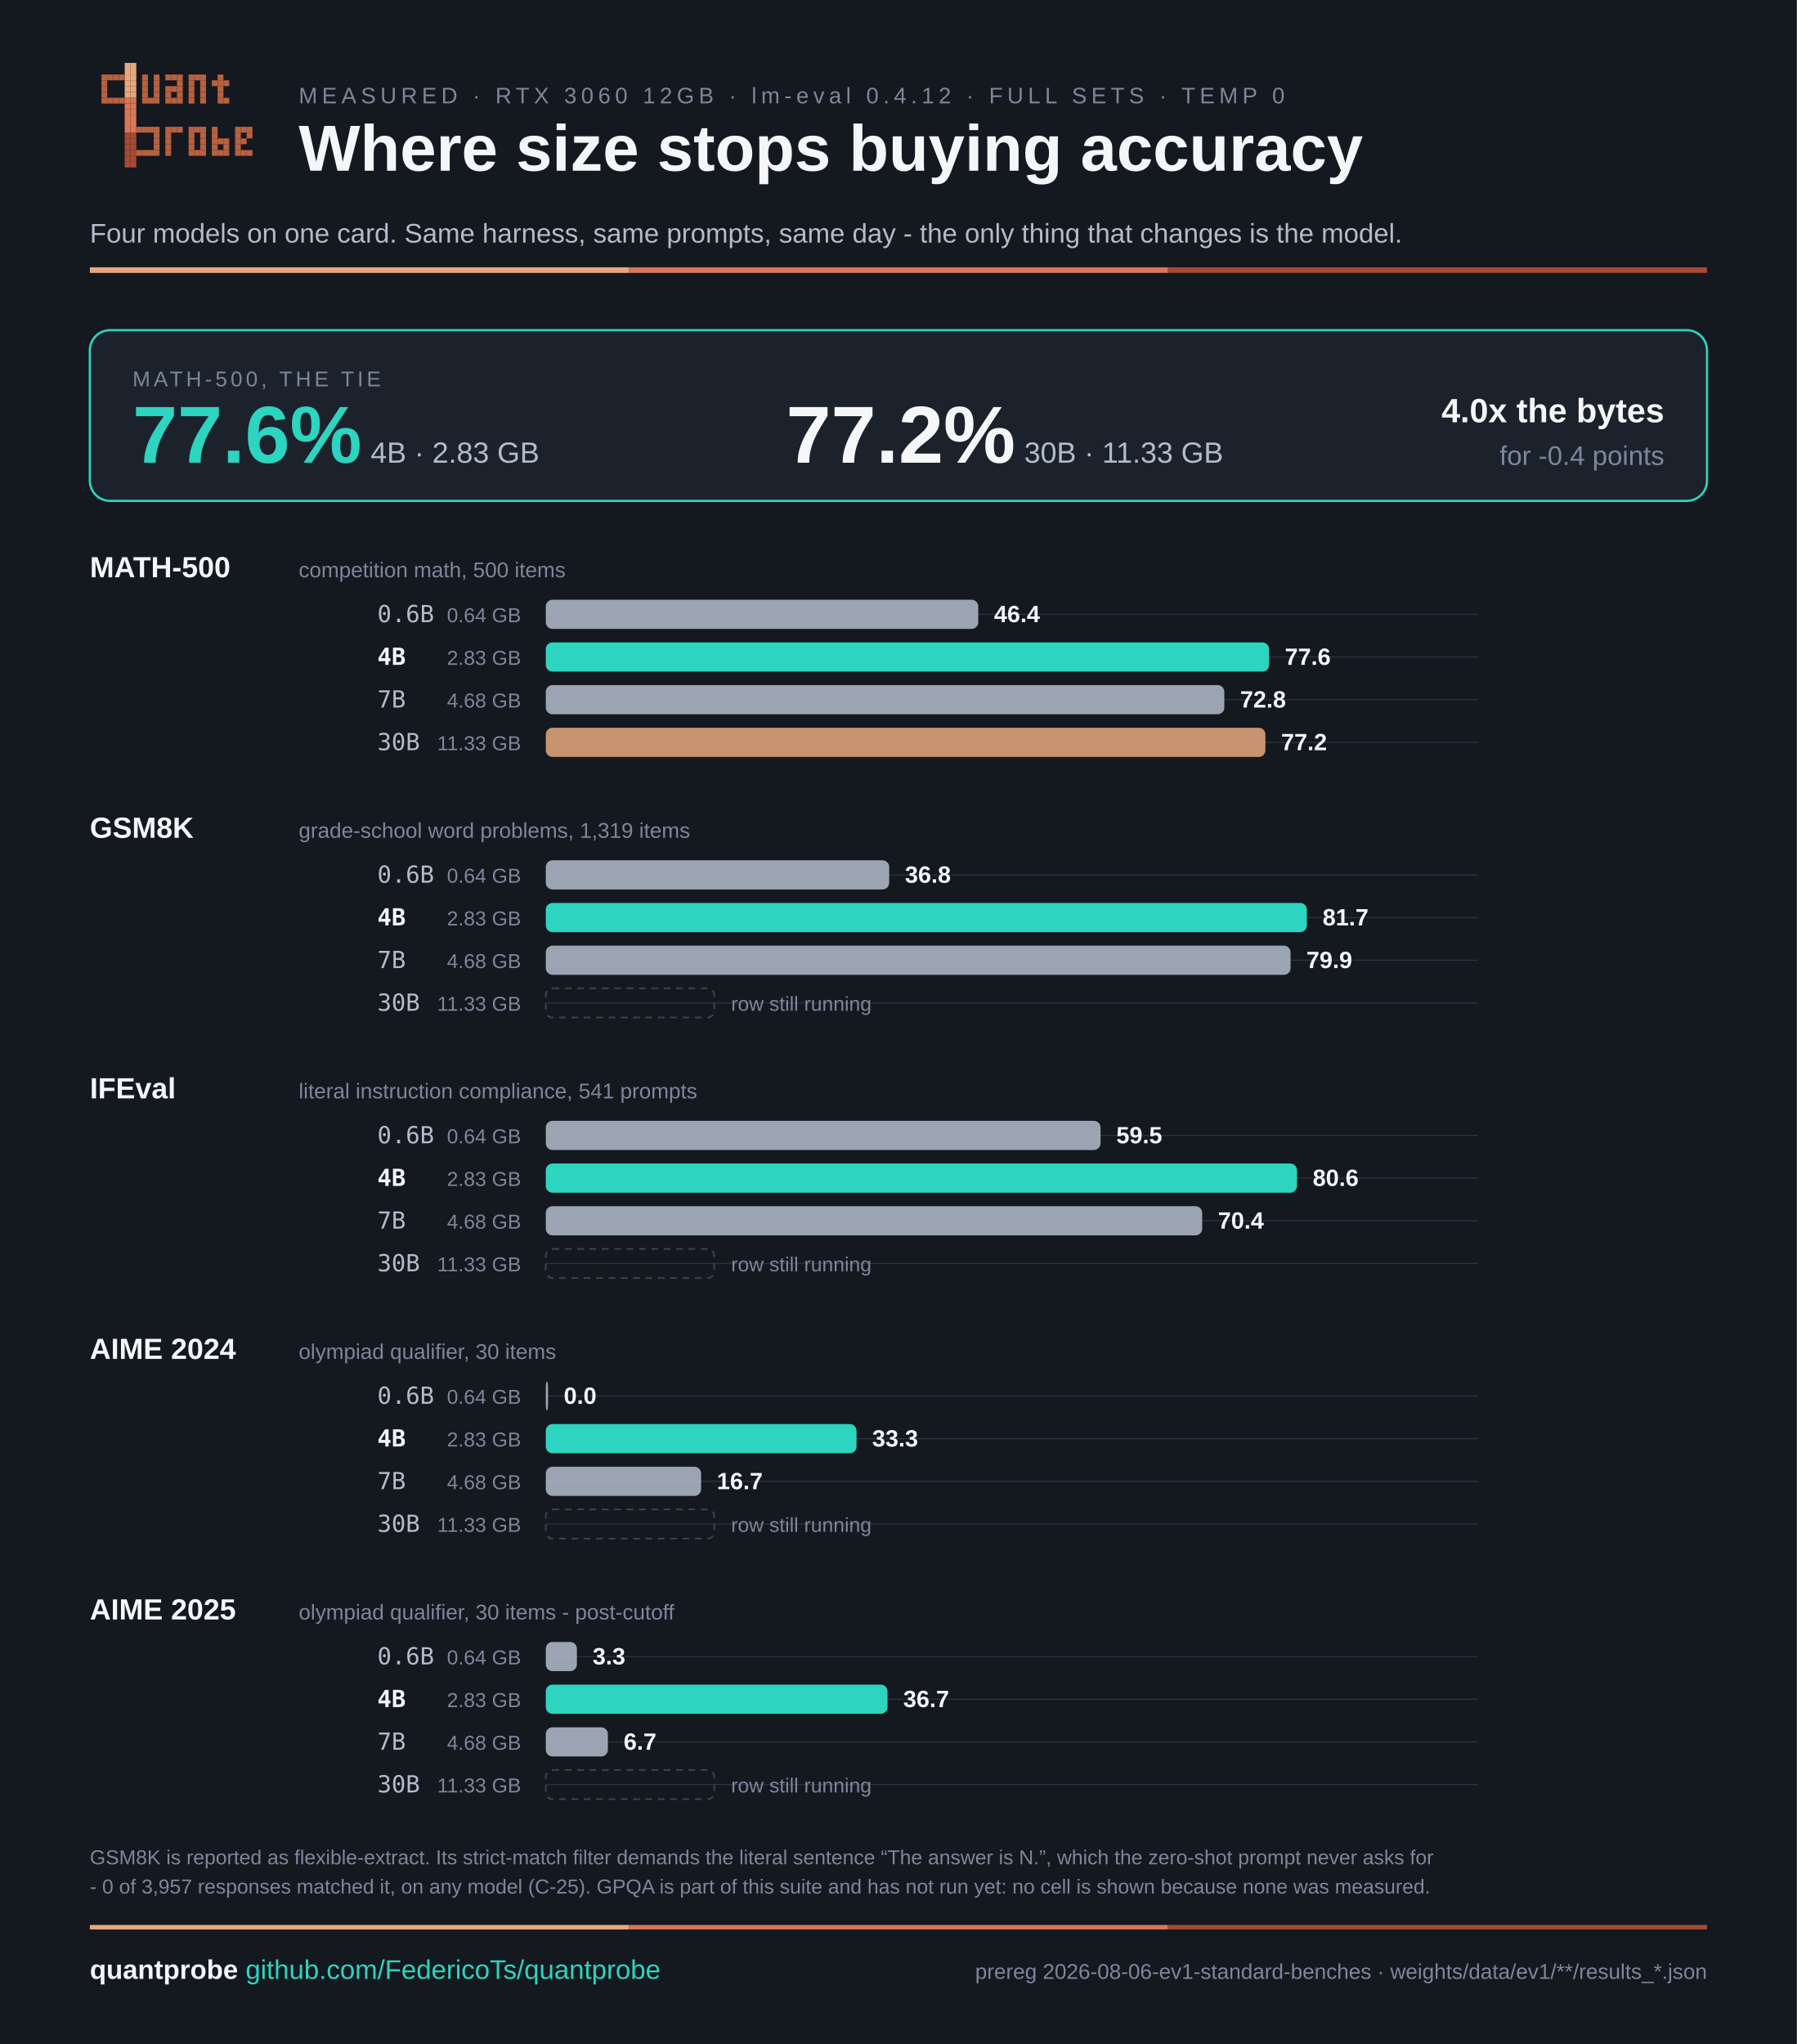
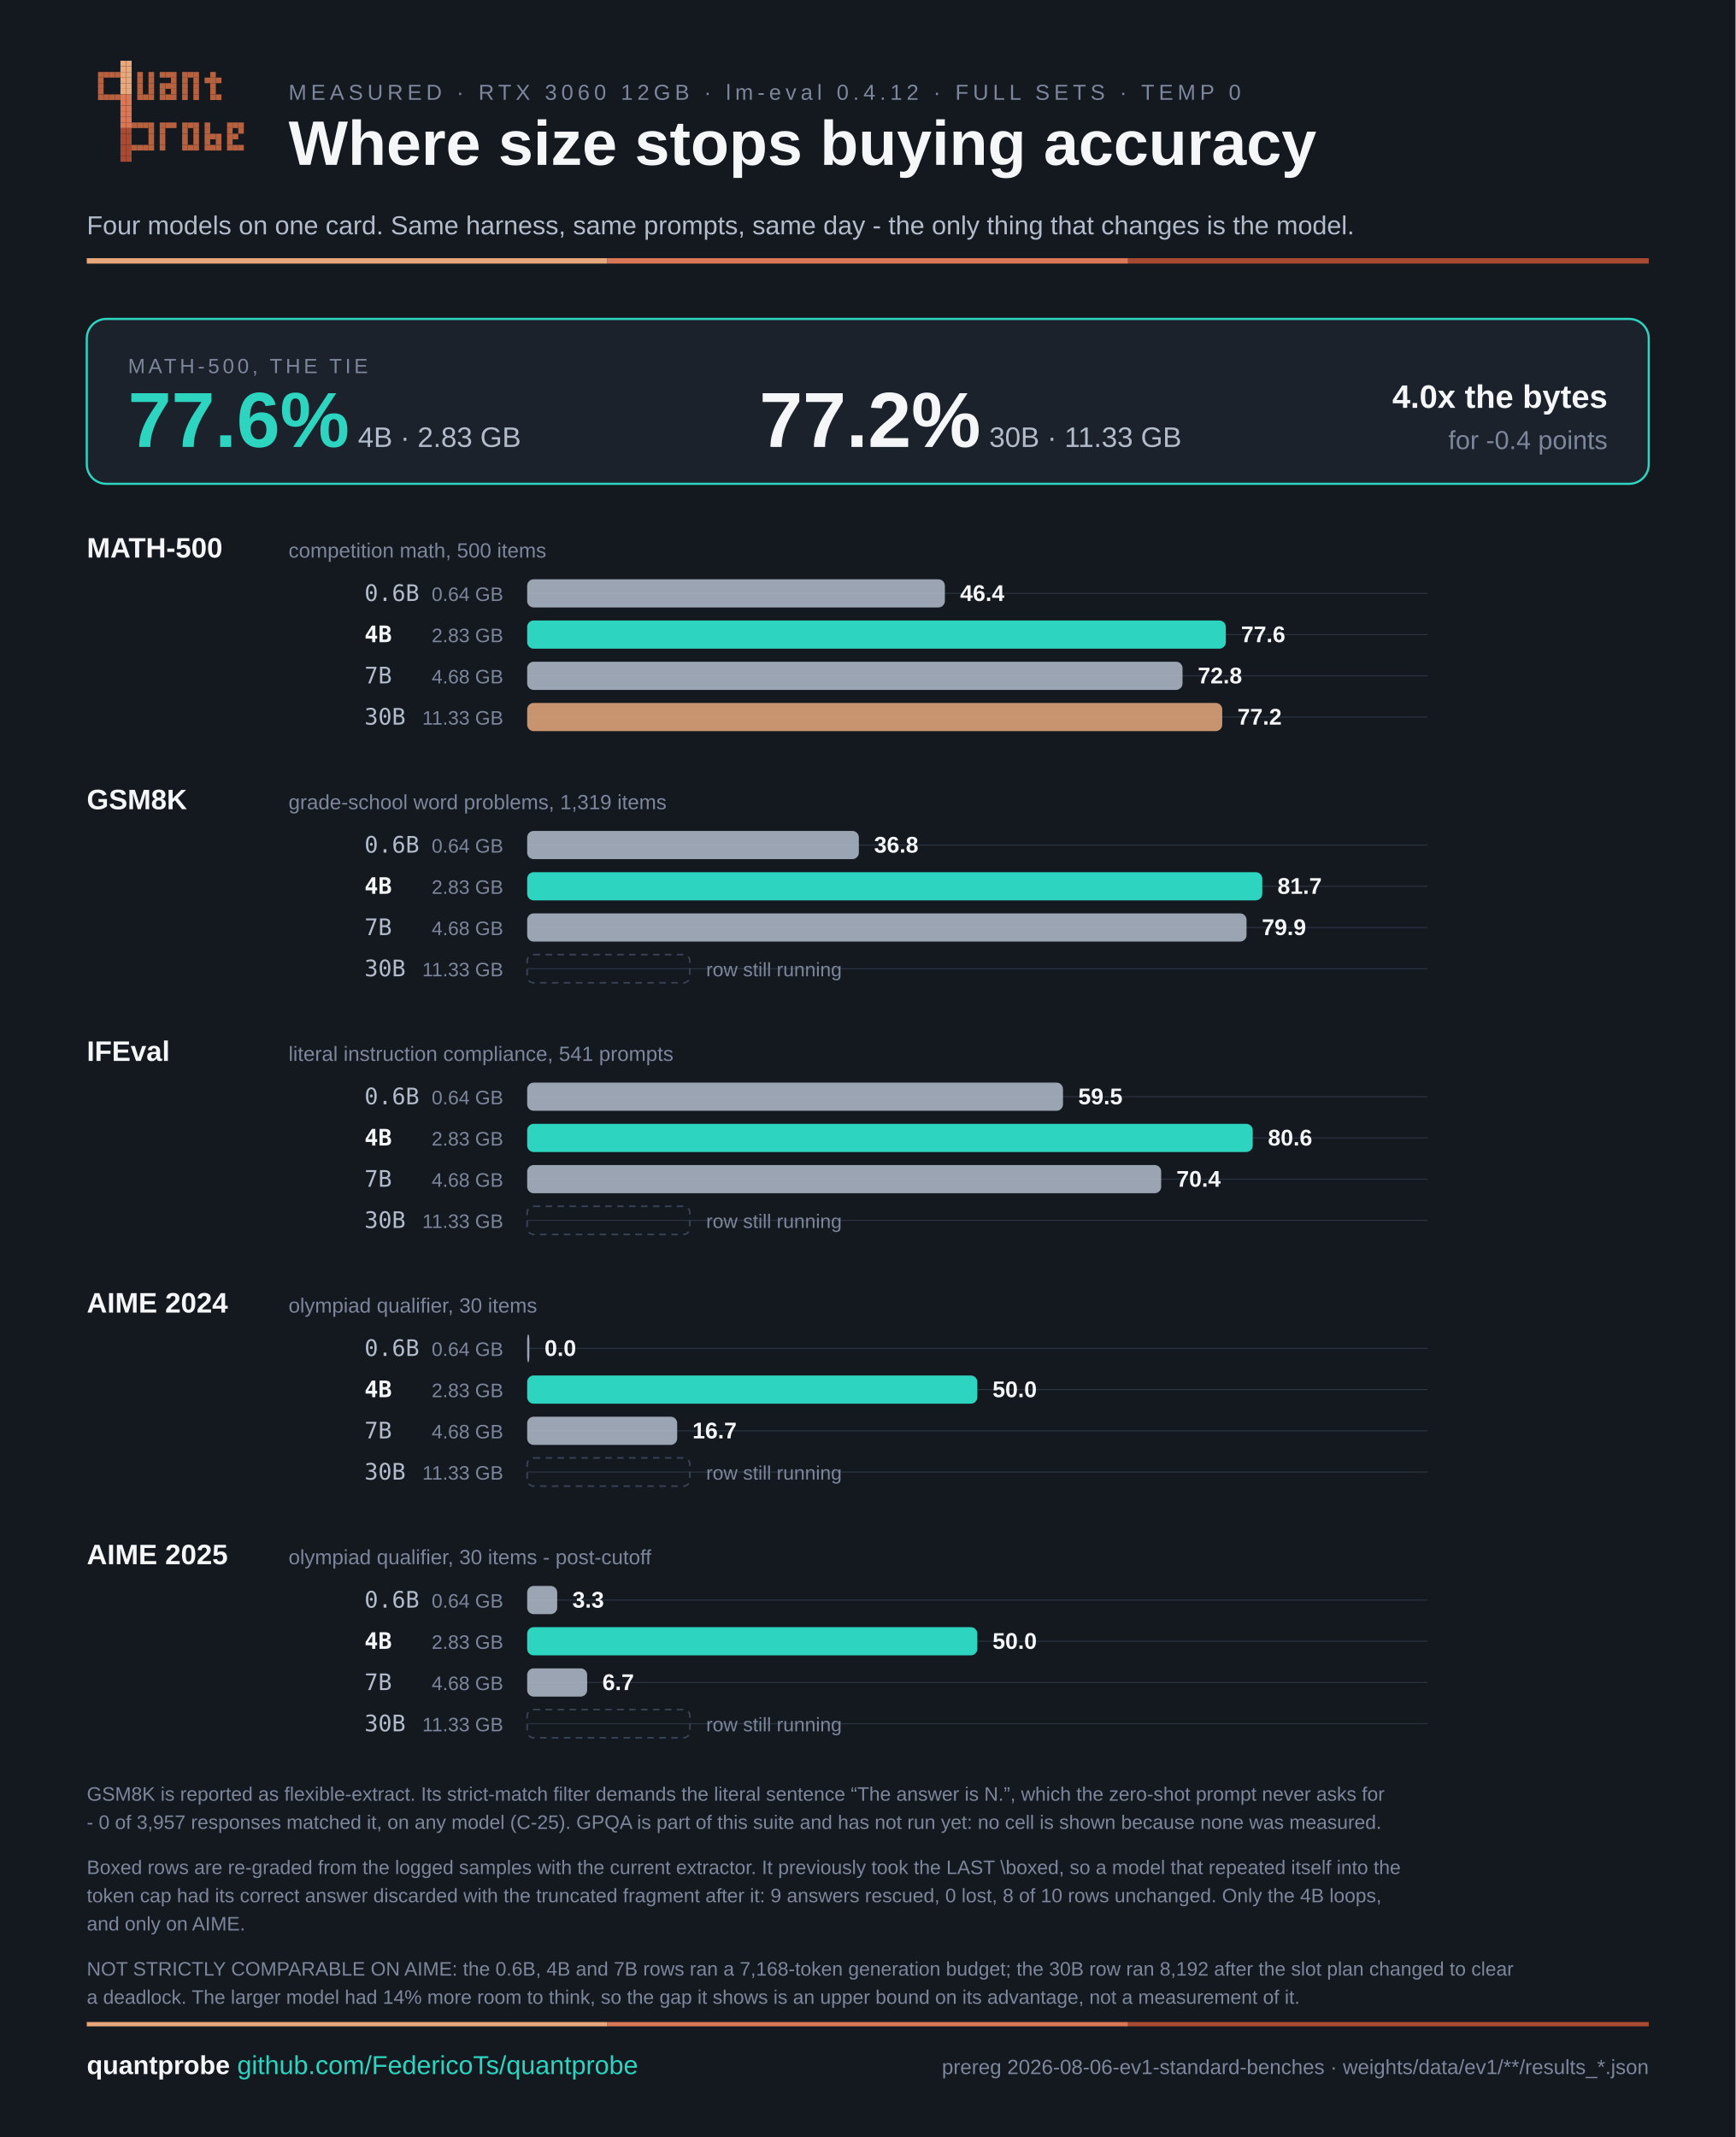
- <svg xmlns="http://www.w3.org/2000/svg" viewBox="0 0 1600 1820" font-family="Segoe UI, Arial, sans-serif">
-   <rect width="1600" height="1820" fill="#14181f" />
+ <svg xmlns="http://www.w3.org/2000/svg" viewBox="0 0 1600 1970" font-family="Segoe UI, Arial, sans-serif">
+   <rect width="1600" height="1970" fill="#14181f" />
  <g transform="translate(80,56) scale(0.4310345)">
    <rect x="72" y="0" width="12" height="12" fill="#e8a87c" />
    <rect x="84" y="0" width="12" height="12" fill="#e8a87c" />
    <rect x="72" y="12" width="12" height="12" fill="#e8a87c" />
    <rect x="84" y="12" width="12" height="12" fill="#e8a87c" />
    <rect x="72" y="24" width="12" height="12" fill="#e8a87c" />
    <rect x="84" y="24" width="12" height="12" fill="#e8a87c" />
    <rect x="72" y="36" width="12" height="12" fill="#e8a87c" />
    <rect x="84" y="36" width="12" height="12" fill="#e8a87c" />
    <rect x="72" y="48" width="12" height="12" fill="#e8a87c" />
    <rect x="84" y="48" width="12" height="12" fill="#e8a87c" />
    <rect x="72" y="60" width="12" height="12" fill="#e8a87c" />
    <rect x="84" y="60" width="12" height="12" fill="#e8a87c" />
    <rect x="72" y="72" width="12" height="12" fill="#d97757" />
    <rect x="84" y="72" width="12" height="12" fill="#d97757" />
    <rect x="72" y="84" width="12" height="12" fill="#d97757" />
    <rect x="84" y="84" width="12" height="12" fill="#d97757" />
    <rect x="72" y="96" width="12" height="12" fill="#d97757" />
    <rect x="84" y="96" width="12" height="12" fill="#d97757" />
    <rect x="72" y="108" width="12" height="12" fill="#d97757" />
    <rect x="84" y="108" width="12" height="12" fill="#d97757" />
    <rect x="72" y="120" width="12" height="12" fill="#d97757" />
    <rect x="84" y="120" width="12" height="12" fill="#d97757" />
    <rect x="72" y="132" width="12" height="12" fill="#d97757" />
    <rect x="84" y="132" width="12" height="12" fill="#d97757" />
    <rect x="72" y="144" width="12" height="12" fill="#a84b32" />
    <rect x="84" y="144" width="12" height="12" fill="#a84b32" />
    <rect x="72" y="156" width="12" height="12" fill="#a84b32" />
    <rect x="84" y="156" width="12" height="12" fill="#a84b32" />
    <rect x="72" y="168" width="12" height="12" fill="#a84b32" />
    <rect x="84" y="168" width="12" height="12" fill="#a84b32" />
    <rect x="72" y="180" width="12" height="12" fill="#a84b32" />
    <rect x="84" y="180" width="12" height="12" fill="#a84b32" />
    <rect x="72" y="192" width="12" height="12" fill="#a84b32" />
    <rect x="84" y="192" width="12" height="12" fill="#a84b32" />
    <rect x="72" y="204" width="12" height="12" fill="#a84b32" />
    <rect x="84" y="204" width="12" height="12" fill="#a84b32" />
    <rect x="24" y="24" width="12" height="12" fill="#b8613f" />
    <rect x="24" y="72" width="12" height="12" fill="#b8613f" />
    <rect x="36" y="24" width="12" height="12" fill="#b8613f" />
    <rect x="36" y="72" width="12" height="12" fill="#b8613f" />
    <rect x="48" y="24" width="12" height="12" fill="#b8613f" />
    <rect x="48" y="72" width="12" height="12" fill="#b8613f" />
    <rect x="60" y="24" width="12" height="12" fill="#b8613f" />
    <rect x="60" y="72" width="12" height="12" fill="#b8613f" />
    <rect x="24" y="36" width="12" height="12" fill="#b8613f" />
    <rect x="24" y="48" width="12" height="12" fill="#b8613f" />
    <rect x="24" y="60" width="12" height="12" fill="#b8613f" />
    <rect x="108" y="24" width="12" height="12" fill="#b8613f" />
    <rect x="132" y="24" width="12" height="12" fill="#b8613f" />
    <rect x="108" y="36" width="12" height="12" fill="#b8613f" />
    <rect x="132" y="36" width="12" height="12" fill="#b8613f" />
    <rect x="108" y="48" width="12" height="12" fill="#b8613f" />
    <rect x="132" y="48" width="12" height="12" fill="#b8613f" />
    <rect x="108" y="60" width="12" height="12" fill="#b8613f" />
    <rect x="132" y="60" width="12" height="12" fill="#b8613f" />
    <rect x="108" y="72" width="12" height="12" fill="#b8613f" />
    <rect x="120" y="72" width="12" height="12" fill="#b8613f" />
    <rect x="132" y="72" width="12" height="12" fill="#b8613f" />
    <rect x="156" y="24" width="12" height="12" fill="#b8613f" />
    <rect x="168" y="24" width="12" height="12" fill="#b8613f" />
    <rect x="180" y="24" width="12" height="12" fill="#b8613f" />
    <rect x="180" y="36" width="12" height="12" fill="#b8613f" />
    <rect x="156" y="48" width="12" height="12" fill="#b8613f" />
    <rect x="168" y="48" width="12" height="12" fill="#b8613f" />
    <rect x="180" y="48" width="12" height="12" fill="#b8613f" />
    <rect x="156" y="60" width="12" height="12" fill="#b8613f" />
    <rect x="180" y="60" width="12" height="12" fill="#b8613f" />
    <rect x="156" y="72" width="12" height="12" fill="#b8613f" />
    <rect x="168" y="72" width="12" height="12" fill="#b8613f" />
    <rect x="180" y="72" width="12" height="12" fill="#b8613f" />
    <rect x="204" y="24" width="12" height="12" fill="#b8613f" />
    <rect x="216" y="24" width="12" height="12" fill="#b8613f" />
    <rect x="228" y="24" width="12" height="12" fill="#b8613f" />
    <rect x="204" y="36" width="12" height="12" fill="#b8613f" />
    <rect x="228" y="36" width="12" height="12" fill="#b8613f" />
    <rect x="204" y="48" width="12" height="12" fill="#b8613f" />
    <rect x="228" y="48" width="12" height="12" fill="#b8613f" />
    <rect x="204" y="60" width="12" height="12" fill="#b8613f" />
    <rect x="228" y="60" width="12" height="12" fill="#b8613f" />
    <rect x="204" y="72" width="12" height="12" fill="#b8613f" />
    <rect x="228" y="72" width="12" height="12" fill="#b8613f" />
    <rect x="264" y="24" width="12" height="12" fill="#b8613f" />
    <rect x="252" y="36" width="12" height="12" fill="#b8613f" />
    <rect x="264" y="36" width="12" height="12" fill="#b8613f" />
    <rect x="276" y="36" width="12" height="12" fill="#b8613f" />
    <rect x="264" y="48" width="12" height="12" fill="#b8613f" />
    <rect x="264" y="60" width="12" height="12" fill="#b8613f" />
    <rect x="264" y="72" width="12" height="12" fill="#b8613f" />
    <rect x="276" y="72" width="12" height="12" fill="#b8613f" />
    <rect x="96" y="132" width="12" height="12" fill="#b8613f" />
    <rect x="96" y="180" width="12" height="12" fill="#b8613f" />
    <rect x="108" y="132" width="12" height="12" fill="#b8613f" />
    <rect x="108" y="180" width="12" height="12" fill="#b8613f" />
    <rect x="120" y="132" width="12" height="12" fill="#b8613f" />
    <rect x="120" y="180" width="12" height="12" fill="#b8613f" />
    <rect x="132" y="132" width="12" height="12" fill="#b8613f" />
    <rect x="132" y="180" width="12" height="12" fill="#b8613f" />
    <rect x="132" y="144" width="12" height="12" fill="#b8613f" />
    <rect x="132" y="156" width="12" height="12" fill="#b8613f" />
    <rect x="132" y="168" width="12" height="12" fill="#b8613f" />
    <rect x="156" y="132" width="12" height="12" fill="#b8613f" />
    <rect x="168" y="132" width="12" height="12" fill="#b8613f" />
    <rect x="180" y="132" width="12" height="12" fill="#b8613f" />
    <rect x="156" y="144" width="12" height="12" fill="#b8613f" />
    <rect x="156" y="156" width="12" height="12" fill="#b8613f" />
    <rect x="156" y="168" width="12" height="12" fill="#b8613f" />
    <rect x="156" y="180" width="12" height="12" fill="#b8613f" />
    <rect x="204" y="132" width="12" height="12" fill="#b8613f" />
    <rect x="216" y="132" width="12" height="12" fill="#b8613f" />
    <rect x="228" y="132" width="12" height="12" fill="#b8613f" />
    <rect x="204" y="144" width="12" height="12" fill="#b8613f" />
    <rect x="228" y="144" width="12" height="12" fill="#b8613f" />
    <rect x="204" y="156" width="12" height="12" fill="#b8613f" />
    <rect x="228" y="156" width="12" height="12" fill="#b8613f" />
    <rect x="204" y="168" width="12" height="12" fill="#b8613f" />
    <rect x="228" y="168" width="12" height="12" fill="#b8613f" />
    <rect x="204" y="180" width="12" height="12" fill="#b8613f" />
    <rect x="216" y="180" width="12" height="12" fill="#b8613f" />
    <rect x="228" y="180" width="12" height="12" fill="#b8613f" />
    <rect x="252" y="132" width="12" height="12" fill="#b8613f" />
    <rect x="252" y="144" width="12" height="12" fill="#b8613f" />
    <rect x="252" y="156" width="12" height="12" fill="#b8613f" />
    <rect x="264" y="156" width="12" height="12" fill="#b8613f" />
    <rect x="276" y="156" width="12" height="12" fill="#b8613f" />
    <rect x="252" y="168" width="12" height="12" fill="#b8613f" />
    <rect x="276" y="168" width="12" height="12" fill="#b8613f" />
    <rect x="252" y="180" width="12" height="12" fill="#b8613f" />
    <rect x="264" y="180" width="12" height="12" fill="#b8613f" />
    <rect x="276" y="180" width="12" height="12" fill="#b8613f" />
    <rect x="300" y="132" width="12" height="12" fill="#b8613f" />
    <rect x="312" y="132" width="12" height="12" fill="#b8613f" />
    <rect x="324" y="132" width="12" height="12" fill="#b8613f" />
    <rect x="300" y="144" width="12" height="12" fill="#b8613f" />
    <rect x="324" y="144" width="12" height="12" fill="#b8613f" />
    <rect x="300" y="156" width="12" height="12" fill="#b8613f" />
    <rect x="312" y="156" width="12" height="12" fill="#b8613f" />
    <rect x="300" y="168" width="12" height="12" fill="#b8613f" />
    <rect x="300" y="180" width="12" height="12" fill="#b8613f" />
    <rect x="312" y="180" width="12" height="12" fill="#b8613f" />
    <rect x="324" y="180" width="12" height="12" fill="#b8613f" />
  </g>
  <text x="266" y="92" fill="#7d879c" font-size="20" letter-spacing="4">MEASURED · RTX 3060 12GB · lm-eval 0.4.12 · FULL SETS · TEMP 0</text>
  <text x="266" y="152" fill="#f5f6f8" font-size="58" font-weight="bold">Where size stops buying accuracy</text>
  <text x="80" y="216" fill="#b3bccb" font-size="24">Four models on one card. Same harness, same prompts, same day - the only thing that changes is the model.</text>
  <rect x="80" y="238" width="480.0" height="5" fill="#e8a87c" />
  <rect x="560.0" y="238" width="480.0" height="5" fill="#d97757" />
  <rect x="1040.0" y="238" width="480.0" height="5" fill="#a84b32" />
  <rect x="80" y="294" width="1440" height="152" rx="18" fill="#1c222c" stroke="#2dd4bf" stroke-width="2" />
  <text x="118" y="344" fill="#7d879c" font-size="19" letter-spacing="3">MATH-500, THE TIE</text>
  <text x="118" y="412" fill="#2dd4bf" font-size="72" font-weight="bold">77.6%</text>
  <text x="330" y="412" fill="#b3bccb" font-size="26">4B · 2.83 GB</text>
  <text x="700" y="412" fill="#f5f6f8" font-size="72" font-weight="bold">77.2%</text>
  <text x="912" y="412" fill="#b3bccb" font-size="26">30B · 11.33 GB</text>
  <text x="1482" y="376" text-anchor="end" fill="#f5f6f8" font-size="30" font-weight="bold">4.0x the bytes</text>
  <text x="1482" y="414" text-anchor="end" fill="#7d879c" font-size="24">for -0.4 points</text>
  <text x="80" y="514" fill="#f5f6f8" font-size="26" font-weight="bold">MATH-500</text>
  <text x="266" y="514" fill="#7d879c" font-size="19">competition math, 500 items</text>
  <text x="336" y="554" fill="#b3bccb" font-size="21" font-weight="normal" font-family="Consolas, Menlo, monospace">0.6B</text>
  <text x="464" y="554" text-anchor="end" fill="#7d879c" font-size="18">0.64 GB</text>
  <line x1="486" y1="547" x2="1316" y2="547" stroke="#2a3340" stroke-width="1" />
  <rect x="486" y="534" width="385.1" height="26" rx="6" fill="#b3bccb" opacity="0.85" />
  <text x="885.12" y="554" fill="#f5f6f8" font-size="21" font-weight="bold">46.4</text>
  <text x="336" y="592" fill="#f5f6f8" font-size="21" font-weight="bold" font-family="Consolas, Menlo, monospace">4B</text>
  <text x="464" y="592" text-anchor="end" fill="#7d879c" font-size="18">2.83 GB</text>
  <line x1="486" y1="585" x2="1316" y2="585" stroke="#2a3340" stroke-width="1" />
  <rect x="486" y="572" width="644.1" height="26" rx="6" fill="#2dd4bf" opacity="1" />
  <text x="1144.08" y="592" fill="#f5f6f8" font-size="21" font-weight="bold">77.6</text>
  <text x="336" y="630" fill="#b3bccb" font-size="21" font-weight="normal" font-family="Consolas, Menlo, monospace">7B</text>
  <text x="464" y="630" text-anchor="end" fill="#7d879c" font-size="18">4.68 GB</text>
  <line x1="486" y1="623" x2="1316" y2="623" stroke="#2a3340" stroke-width="1" />
  <rect x="486" y="610" width="604.2" height="26" rx="6" fill="#b3bccb" opacity="0.85" />
  <text x="1104.24" y="630" fill="#f5f6f8" font-size="21" font-weight="bold">72.8</text>
  <text x="336" y="668" fill="#b3bccb" font-size="21" font-weight="normal" font-family="Consolas, Menlo, monospace">30B</text>
  <text x="464" y="668" text-anchor="end" fill="#7d879c" font-size="18">11.33 GB</text>
  <line x1="486" y1="661" x2="1316" y2="661" stroke="#2a3340" stroke-width="1" />
  <rect x="486" y="648" width="640.8" height="26" rx="6" fill="#e8a87c" opacity="0.85" />
  <text x="1140.76" y="668" fill="#f5f6f8" font-size="21" font-weight="bold">77.2</text>
  <text x="80" y="746" fill="#f5f6f8" font-size="26" font-weight="bold">GSM8K</text>
  <text x="266" y="746" fill="#7d879c" font-size="19">grade-school word problems, 1,319 items</text>
  <text x="336" y="786" fill="#b3bccb" font-size="21" font-weight="normal" font-family="Consolas, Menlo, monospace">0.6B</text>
  <text x="464" y="786" text-anchor="end" fill="#7d879c" font-size="18">0.64 GB</text>
  <line x1="486" y1="779" x2="1316" y2="779" stroke="#2a3340" stroke-width="1" />
  <rect x="486" y="766" width="305.8" height="26" rx="6" fill="#b3bccb" opacity="0.85" />
  <text x="805.823" y="786" fill="#f5f6f8" font-size="21" font-weight="bold">36.8</text>
  <text x="336" y="824" fill="#f5f6f8" font-size="21" font-weight="bold" font-family="Consolas, Menlo, monospace">4B</text>
  <text x="464" y="824" text-anchor="end" fill="#7d879c" font-size="18">2.83 GB</text>
  <line x1="486" y1="817" x2="1316" y2="817" stroke="#2a3340" stroke-width="1" />
  <rect x="486" y="804" width="677.7" height="26" rx="6" fill="#2dd4bf" opacity="1" />
  <text x="1177.718" y="824" fill="#f5f6f8" font-size="21" font-weight="bold">81.7</text>
  <text x="336" y="862" fill="#b3bccb" font-size="21" font-weight="normal" font-family="Consolas, Menlo, monospace">7B</text>
  <text x="464" y="862" text-anchor="end" fill="#7d879c" font-size="18">4.68 GB</text>
  <line x1="486" y1="855" x2="1316" y2="855" stroke="#2a3340" stroke-width="1" />
  <rect x="486" y="842" width="663.2" height="26" rx="6" fill="#b3bccb" opacity="0.85" />
  <text x="1163.245" y="862" fill="#f5f6f8" font-size="21" font-weight="bold">79.9</text>
  <text x="336" y="900" fill="#b3bccb" font-size="21" font-weight="normal" font-family="Consolas, Menlo, monospace">30B</text>
  <text x="464" y="900" text-anchor="end" fill="#7d879c" font-size="18">11.33 GB</text>
  <line x1="486" y1="893" x2="1316" y2="893" stroke="#2a3340" stroke-width="1" />
  <rect x="486" y="880" width="150" height="26" rx="6" fill="none" stroke="#394355" stroke-width="1.5" stroke-dasharray="6 5" />
  <text x="651" y="900" fill="#7d879c" font-size="18">row still running</text>
  <text x="80" y="978" fill="#f5f6f8" font-size="26" font-weight="bold">IFEval</text>
  <text x="266" y="978" fill="#7d879c" font-size="19">literal instruction compliance, 541 prompts</text>
  <text x="336" y="1018" fill="#b3bccb" font-size="21" font-weight="normal" font-family="Consolas, Menlo, monospace">0.6B</text>
  <text x="464" y="1018" text-anchor="end" fill="#7d879c" font-size="18">0.64 GB</text>
  <line x1="486" y1="1011" x2="1316" y2="1011" stroke="#2a3340" stroke-width="1" />
  <rect x="486" y="998" width="494.0" height="26" rx="6" fill="#b3bccb" opacity="0.85" />
  <text x="994.011" y="1018" fill="#f5f6f8" font-size="21" font-weight="bold">59.5</text>
  <text x="336" y="1056" fill="#f5f6f8" font-size="21" font-weight="bold" font-family="Consolas, Menlo, monospace">4B</text>
  <text x="464" y="1056" text-anchor="end" fill="#7d879c" font-size="18">2.83 GB</text>
  <line x1="486" y1="1049" x2="1316" y2="1049" stroke="#2a3340" stroke-width="1" />
  <rect x="486" y="1036" width="668.9" height="26" rx="6" fill="#2dd4bf" opacity="1" />
  <text x="1168.909" y="1056" fill="#f5f6f8" font-size="21" font-weight="bold">80.6</text>
  <text x="336" y="1094" fill="#b3bccb" font-size="21" font-weight="normal" font-family="Consolas, Menlo, monospace">7B</text>
  <text x="464" y="1094" text-anchor="end" fill="#7d879c" font-size="18">4.68 GB</text>
  <line x1="486" y1="1087" x2="1316" y2="1087" stroke="#2a3340" stroke-width="1" />
  <rect x="486" y="1074" width="584.5" height="26" rx="6" fill="#b3bccb" opacity="0.85" />
  <text x="1084.529" y="1094" fill="#f5f6f8" font-size="21" font-weight="bold">70.4</text>
  <text x="336" y="1132" fill="#b3bccb" font-size="21" font-weight="normal" font-family="Consolas, Menlo, monospace">30B</text>
  <text x="464" y="1132" text-anchor="end" fill="#7d879c" font-size="18">11.33 GB</text>
  <line x1="486" y1="1125" x2="1316" y2="1125" stroke="#2a3340" stroke-width="1" />
  <rect x="486" y="1112" width="150" height="26" rx="6" fill="none" stroke="#394355" stroke-width="1.5" stroke-dasharray="6 5" />
  <text x="651" y="1132" fill="#7d879c" font-size="18">row still running</text>
  <text x="80" y="1210" fill="#f5f6f8" font-size="26" font-weight="bold">AIME 2024</text>
  <text x="266" y="1210" fill="#7d879c" font-size="19">olympiad qualifier, 30 items</text>
  <text x="336" y="1250" fill="#b3bccb" font-size="21" font-weight="normal" font-family="Consolas, Menlo, monospace">0.6B</text>
  <text x="464" y="1250" text-anchor="end" fill="#7d879c" font-size="18">0.64 GB</text>
  <line x1="486" y1="1243" x2="1316" y2="1243" stroke="#2a3340" stroke-width="1" />
  <rect x="486" y="1230" width="2.0" height="26" rx="6" fill="#b3bccb" opacity="0.85" />
  <text x="502" y="1250" fill="#f5f6f8" font-size="21" font-weight="bold">0.0</text>
  <text x="336" y="1288" fill="#f5f6f8" font-size="21" font-weight="bold" font-family="Consolas, Menlo, monospace">4B</text>
  <text x="464" y="1288" text-anchor="end" fill="#7d879c" font-size="18">2.83 GB</text>
  <line x1="486" y1="1281" x2="1316" y2="1281" stroke="#2a3340" stroke-width="1" />
-   <rect x="486" y="1268" width="276.7" height="26" rx="6" fill="#2dd4bf" opacity="1" />
-   <text x="776.667" y="1288" fill="#f5f6f8" font-size="21" font-weight="bold">33.3</text>
+   <rect x="486" y="1268" width="415.0" height="26" rx="6" fill="#2dd4bf" opacity="1" />
+   <text x="915.0" y="1288" fill="#f5f6f8" font-size="21" font-weight="bold">50.0</text>
  <text x="336" y="1326" fill="#b3bccb" font-size="21" font-weight="normal" font-family="Consolas, Menlo, monospace">7B</text>
  <text x="464" y="1326" text-anchor="end" fill="#7d879c" font-size="18">4.68 GB</text>
  <line x1="486" y1="1319" x2="1316" y2="1319" stroke="#2a3340" stroke-width="1" />
  <rect x="486" y="1306" width="138.3" height="26" rx="6" fill="#b3bccb" opacity="0.85" />
  <text x="638.333" y="1326" fill="#f5f6f8" font-size="21" font-weight="bold">16.7</text>
  <text x="336" y="1364" fill="#b3bccb" font-size="21" font-weight="normal" font-family="Consolas, Menlo, monospace">30B</text>
  <text x="464" y="1364" text-anchor="end" fill="#7d879c" font-size="18">11.33 GB</text>
  <line x1="486" y1="1357" x2="1316" y2="1357" stroke="#2a3340" stroke-width="1" />
  <rect x="486" y="1344" width="150" height="26" rx="6" fill="none" stroke="#394355" stroke-width="1.5" stroke-dasharray="6 5" />
  <text x="651" y="1364" fill="#7d879c" font-size="18">row still running</text>
  <text x="80" y="1442" fill="#f5f6f8" font-size="26" font-weight="bold">AIME 2025</text>
  <text x="266" y="1442" fill="#7d879c" font-size="19">olympiad qualifier, 30 items - post-cutoff</text>
  <text x="336" y="1482" fill="#b3bccb" font-size="21" font-weight="normal" font-family="Consolas, Menlo, monospace">0.6B</text>
  <text x="464" y="1482" text-anchor="end" fill="#7d879c" font-size="18">0.64 GB</text>
  <line x1="486" y1="1475" x2="1316" y2="1475" stroke="#2a3340" stroke-width="1" />
  <rect x="486" y="1462" width="27.7" height="26" rx="6" fill="#b3bccb" opacity="0.85" />
  <text x="527.667" y="1482" fill="#f5f6f8" font-size="21" font-weight="bold">3.3</text>
  <text x="336" y="1520" fill="#f5f6f8" font-size="21" font-weight="bold" font-family="Consolas, Menlo, monospace">4B</text>
  <text x="464" y="1520" text-anchor="end" fill="#7d879c" font-size="18">2.83 GB</text>
  <line x1="486" y1="1513" x2="1316" y2="1513" stroke="#2a3340" stroke-width="1" />
-   <rect x="486" y="1500" width="304.3" height="26" rx="6" fill="#2dd4bf" opacity="1" />
-   <text x="804.333" y="1520" fill="#f5f6f8" font-size="21" font-weight="bold">36.7</text>
+   <rect x="486" y="1500" width="415.0" height="26" rx="6" fill="#2dd4bf" opacity="1" />
+   <text x="915.0" y="1520" fill="#f5f6f8" font-size="21" font-weight="bold">50.0</text>
  <text x="336" y="1558" fill="#b3bccb" font-size="21" font-weight="normal" font-family="Consolas, Menlo, monospace">7B</text>
  <text x="464" y="1558" text-anchor="end" fill="#7d879c" font-size="18">4.68 GB</text>
  <line x1="486" y1="1551" x2="1316" y2="1551" stroke="#2a3340" stroke-width="1" />
  <rect x="486" y="1538" width="55.3" height="26" rx="6" fill="#b3bccb" opacity="0.85" />
  <text x="555.333" y="1558" fill="#f5f6f8" font-size="21" font-weight="bold">6.7</text>
  <text x="336" y="1596" fill="#b3bccb" font-size="21" font-weight="normal" font-family="Consolas, Menlo, monospace">30B</text>
  <text x="464" y="1596" text-anchor="end" fill="#7d879c" font-size="18">11.33 GB</text>
  <line x1="486" y1="1589" x2="1316" y2="1589" stroke="#2a3340" stroke-width="1" />
  <rect x="486" y="1576" width="150" height="26" rx="6" fill="none" stroke="#394355" stroke-width="1.5" stroke-dasharray="6 5" />
  <text x="651" y="1596" fill="#7d879c" font-size="18">row still running</text>
  <text x="80" y="1660" fill="#7d879c" font-size="18">GSM8K is reported as flexible-extract. Its strict-match filter demands the literal sentence “The answer is N.”, which the zero-shot prompt never asks for</text>
  <text x="80" y="1686" fill="#7d879c" font-size="18">- 0 of 3,957 responses matched it, on any model (C-25). GPQA is part of this suite and has not run yet: no cell is shown because none was measured.</text>
-   <rect x="80" y="1714" width="480.0" height="4" fill="#e8a87c" />
-   <rect x="560.0" y="1714" width="480.0" height="4" fill="#d97757" />
-   <rect x="1040.0" y="1714" width="480.0" height="4" fill="#a84b32" />
-   <text x="80" y="1762" fill="#f5f6f8" font-size="24" font-weight="bold">quantprobe  <tspan fill="#2dd4bf" font-weight="normal">github.com/FedericoTs/quantprobe</tspan>
+   <text x="80" y="1727.6" fill="#7d879c" font-size="18">Boxed rows are re-graded from the logged samples with the current extractor. It previously took the LAST \boxed, so a model that repeated itself into the</text>
+   <text x="80" y="1753.6" fill="#7d879c" font-size="18">token cap had its correct answer discarded with the truncated fragment after it: 9 answers rescued, 0 lost, 8 of 10 rows unchanged. Only the 4B loops,</text>
+   <text x="80" y="1779.6" fill="#7d879c" font-size="18">and only on AIME.</text>
+   <text x="80" y="1821.2" fill="#7d879c" font-size="18">NOT STRICTLY COMPARABLE ON AIME: the 0.6B, 4B and 7B rows ran a 7,168-token generation budget; the 30B row ran 8,192 after the slot plan changed to clear</text>
+   <text x="80" y="1847.2" fill="#7d879c" font-size="18">a deadlock. The larger model had 14% more room to think, so the gap it shows is an upper bound on its advantage, not a measurement of it.</text>
+   <rect x="80" y="1864" width="480.0" height="4" fill="#e8a87c" />
+   <rect x="560.0" y="1864" width="480.0" height="4" fill="#d97757" />
+   <rect x="1040.0" y="1864" width="480.0" height="4" fill="#a84b32" />
+   <text x="80" y="1912" fill="#f5f6f8" font-size="24" font-weight="bold">quantprobe  <tspan fill="#2dd4bf" font-weight="normal">github.com/FedericoTs/quantprobe</tspan>
  </text>
-   <text x="1520" y="1762" text-anchor="end" fill="#7d879c" font-size="19">prereg 2026-08-06-ev1-standard-benches · weights/data/ev1/**/results_*.json</text>
+   <text x="1520" y="1912" text-anchor="end" fill="#7d879c" font-size="19">prereg 2026-08-06-ev1-standard-benches · weights/data/ev1/**/results_*.json</text>
</svg>
